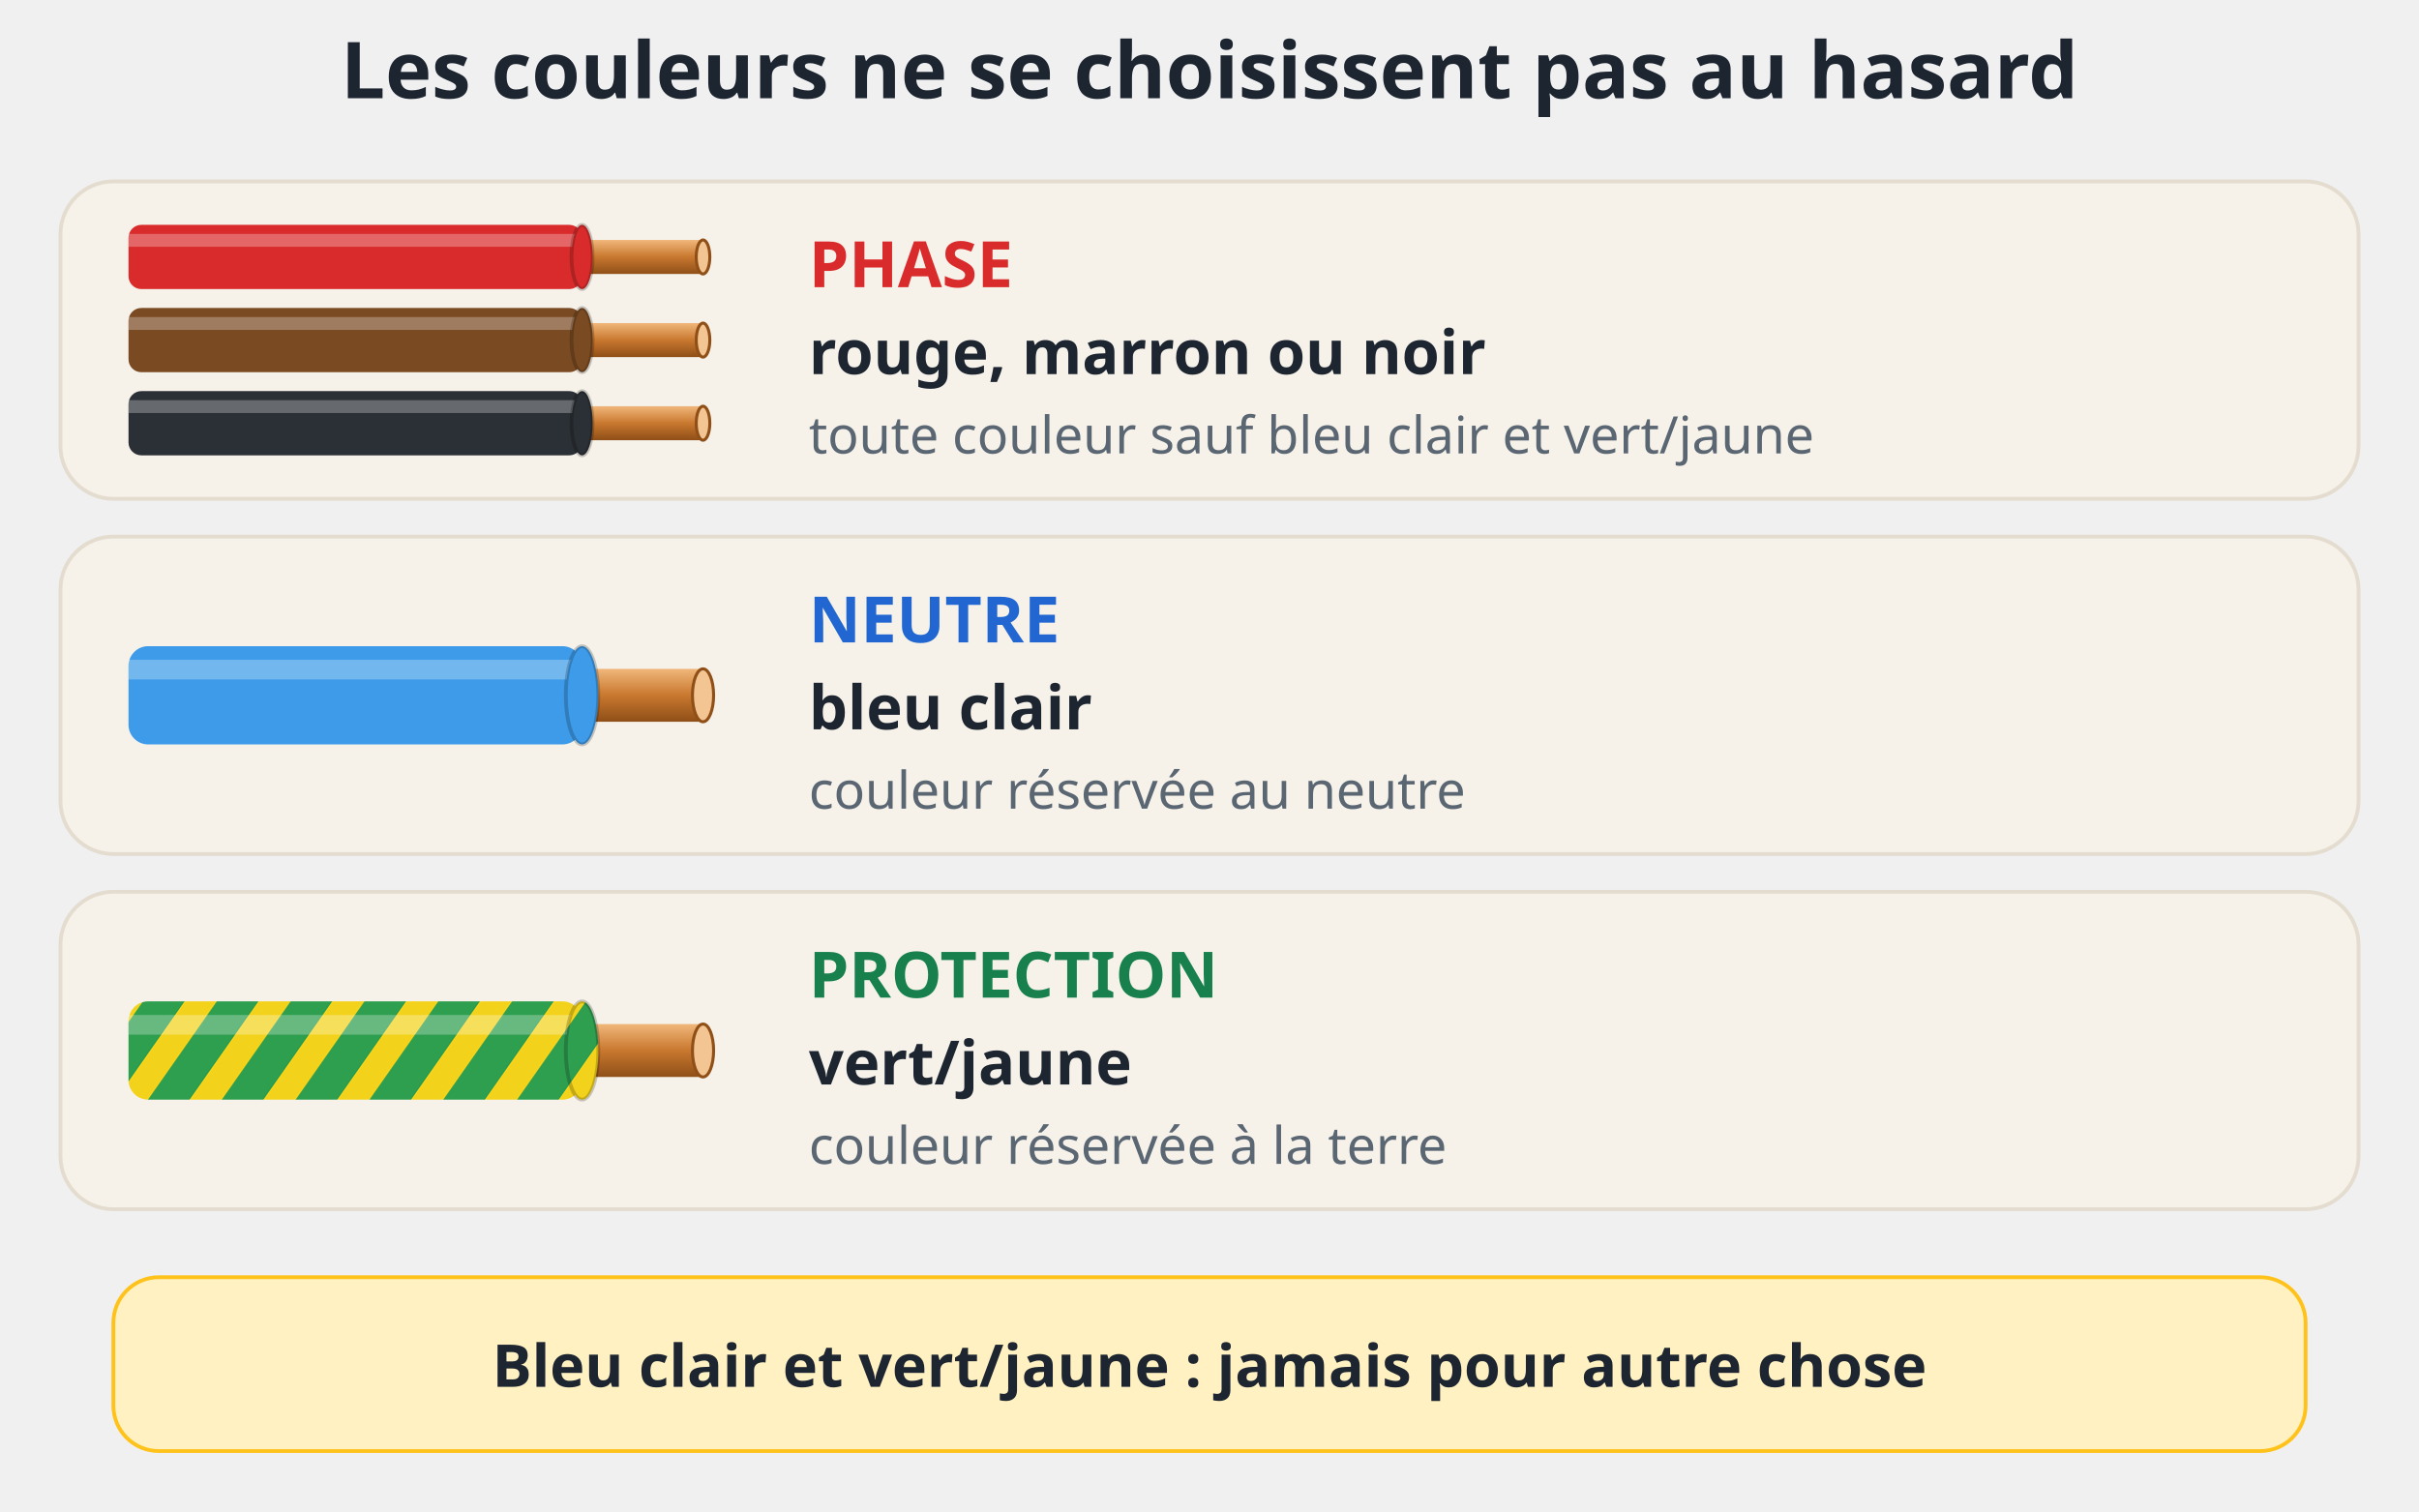
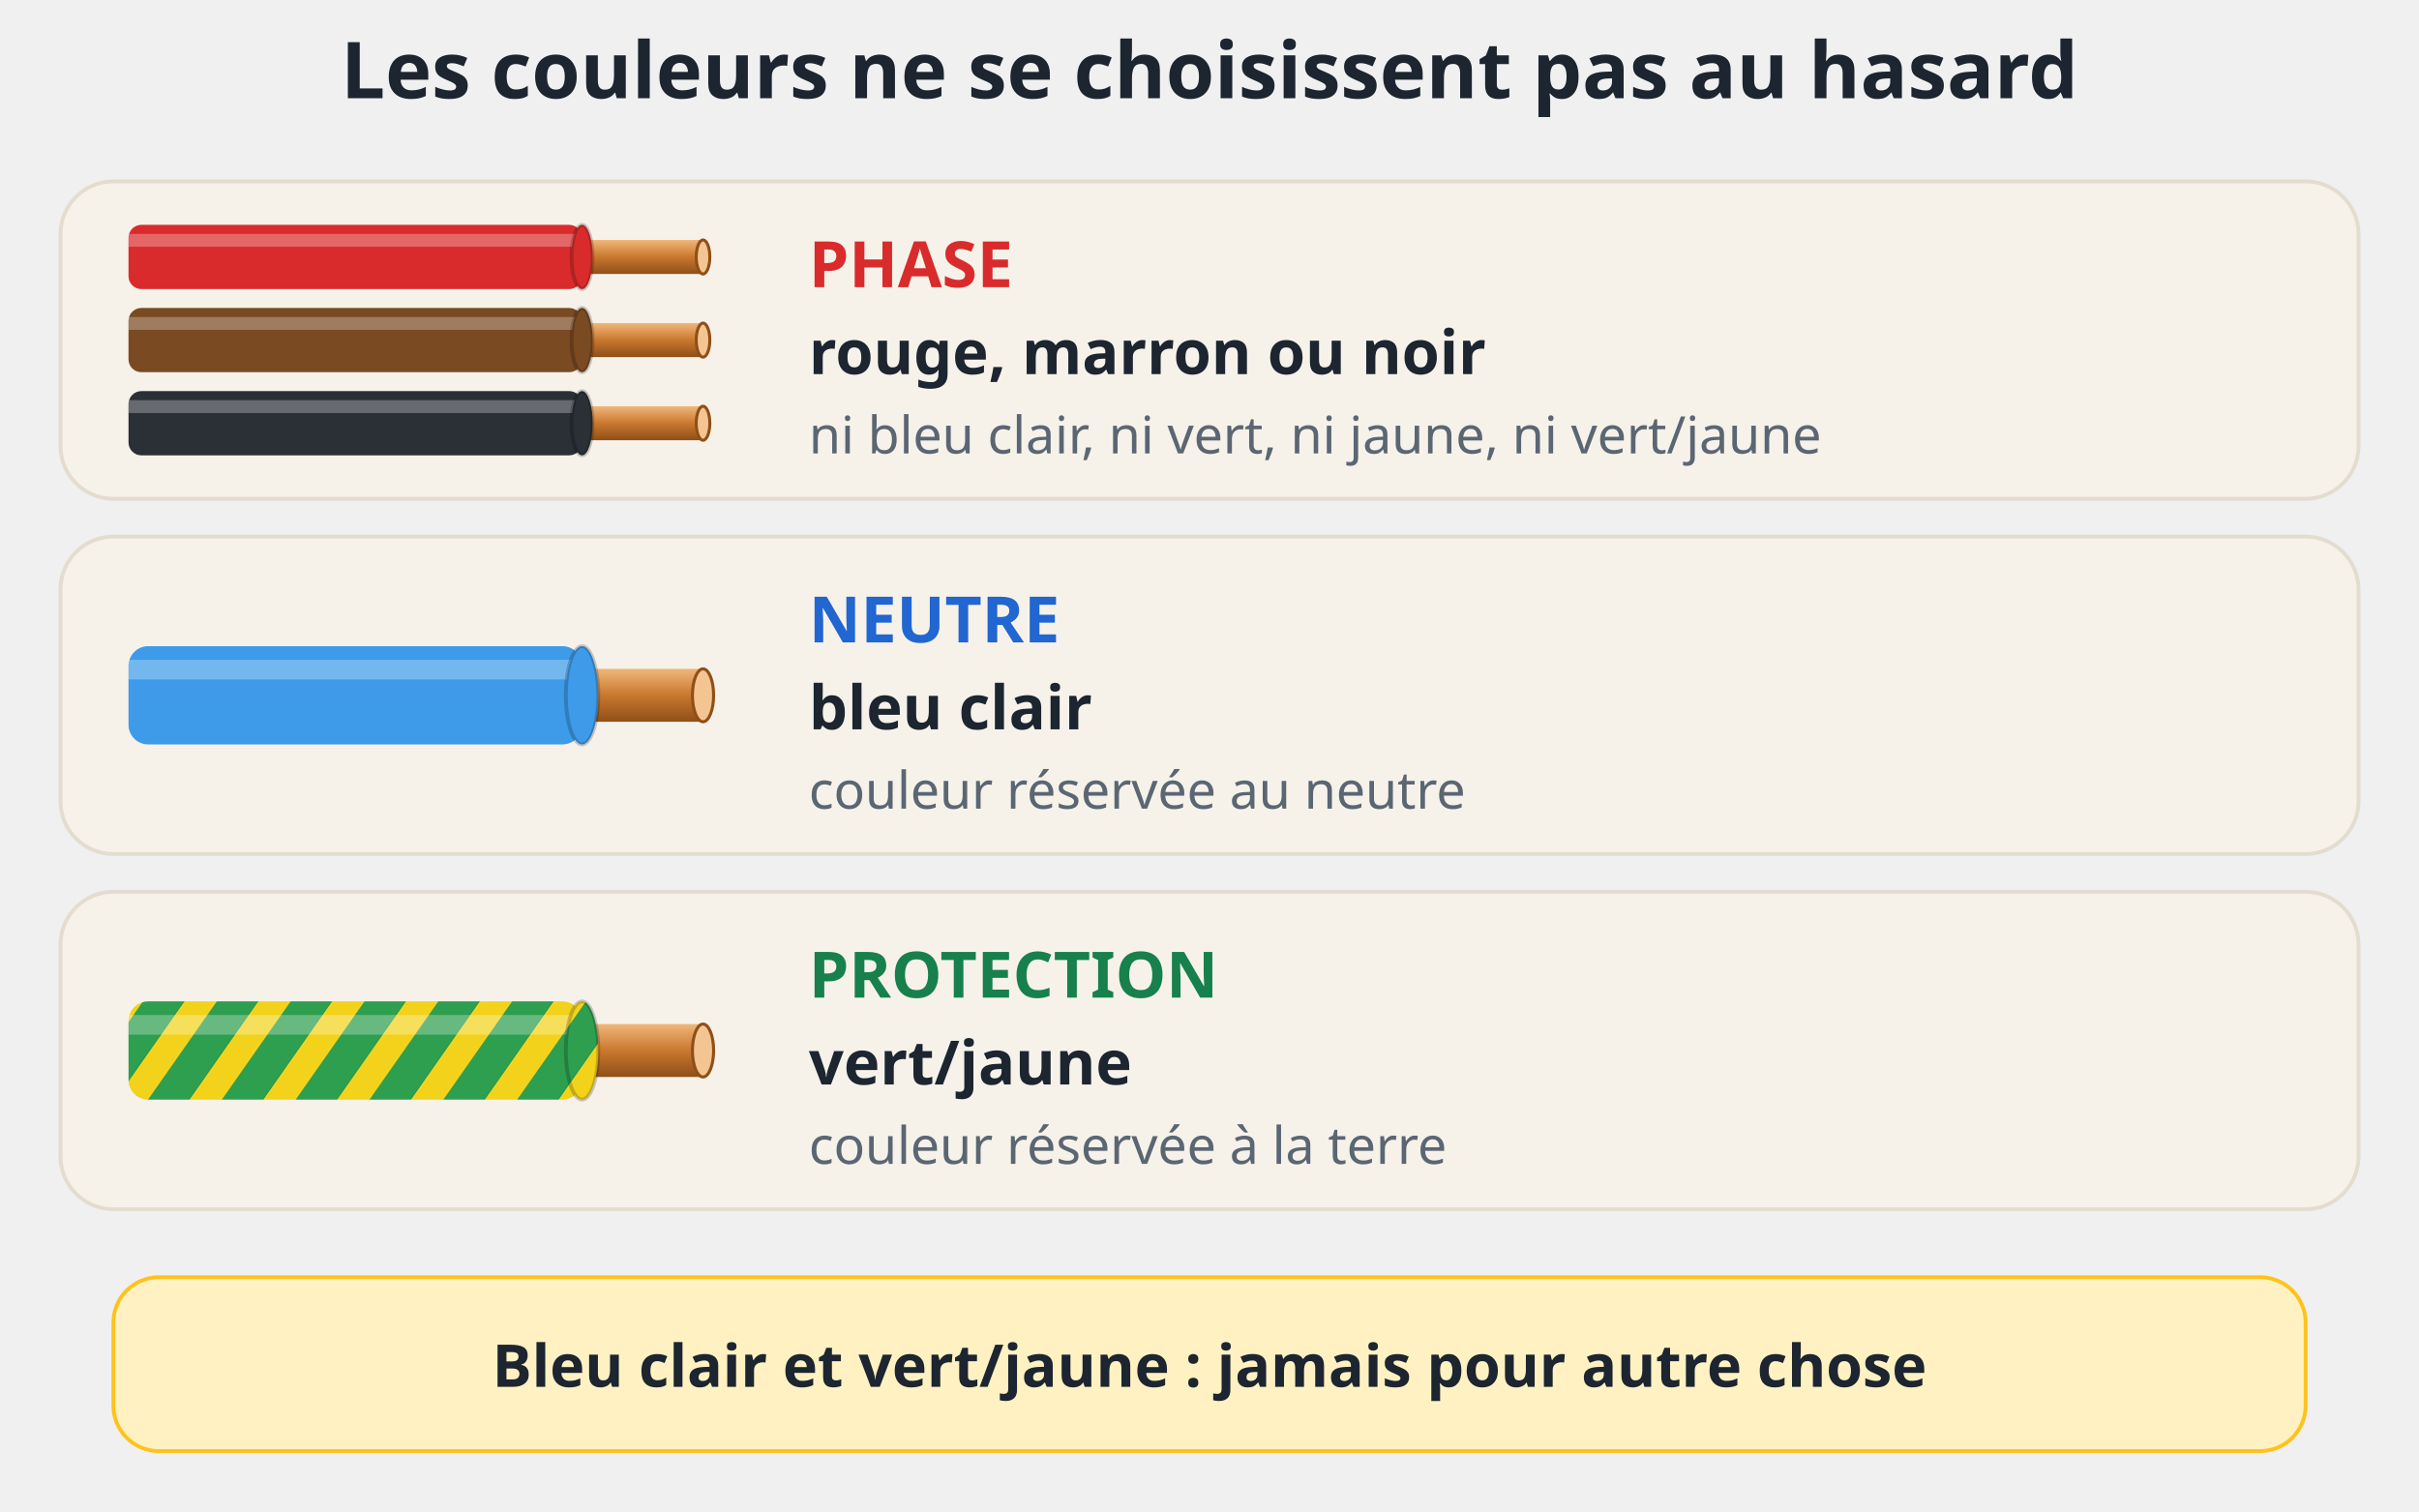
<svg xmlns="http://www.w3.org/2000/svg" viewBox="0 0 640 400" font-family="'Segoe UI',system-ui,sans-serif" role="img" aria-label="Couleurs des conducteurs : phase en rouge, marron ou noir ; neutre toujours en bleu clair ; conducteur de protection toujours en vert-jaune">
  <defs>
    <linearGradient id="corps" x1="0" y1="0" x2="1" y2="0">
      <stop offset="0" stop-color="#eef0f2" />
      <stop offset=".5" stop-color="#fdfdfd" />
      <stop offset="1" stop-color="#dfe2e6" />
    </linearGradient>
    <linearGradient id="nez" x1="0" y1="0" x2="0" y2="1">
      <stop offset="0" stop-color="#ffffff" />
      <stop offset="1" stop-color="#e9ebee" />
    </linearGradient>
    <linearGradient id="manette" x1="0" y1="0" x2="0" y2="1">
      <stop offset="0" stop-color="#4a5058" />
      <stop offset="1" stop-color="#23272c" />
    </linearGradient>
    <radialGradient id="vis" cx=".4" cy=".35" r=".7">
      <stop offset="0" stop-color="#f1f2f4" />
      <stop offset="1" stop-color="#8d949c" />
    </radialGradient>
    <linearGradient id="cuivreH" x1="0" y1="0" x2="0" y2="1">
      <stop offset="0" stop-color="#f0b77a" />
      <stop offset=".5" stop-color="#c9782f" />
      <stop offset="1" stop-color="#8f4f17" />
    </linearGradient>
    <linearGradient id="cuivreV" x1="0" y1="0" x2="1" y2="0">
      <stop offset="0" stop-color="#8f4f17" />
      <stop offset=".45" stop-color="#f0b77a" />
      <stop offset="1" stop-color="#9a5a1f" />
    </linearGradient>
    <linearGradient id="acierH" x1="0" y1="0" x2="0" y2="1">
      <stop offset="0" stop-color="#f4f5f7" />
      <stop offset=".5" stop-color="#aab1b9" />
      <stop offset="1" stop-color="#7d858e" />
    </linearGradient>
    <linearGradient id="cylH" x1="0" y1="0" x2="0" y2="1">
      <stop offset="0" stop-color="#d9dde1" />
      <stop offset=".35" stop-color="#ffffff" />
      <stop offset="1" stop-color="#c3c8ce" />
    </linearGradient>
    <linearGradient id="gaineV" x1="0" y1="0" x2="1" y2="0">
      <stop offset="0" stop-color="#a81d1d" />
      <stop offset=".4" stop-color="#ef4a4a" />
      <stop offset="1" stop-color="#b02020" />
    </linearGradient>
    <linearGradient id="chaud" x1="0" y1="0" x2="1" y2="0">
      <stop offset="0" stop-color="#3a3f46" />
      <stop offset=".5" stop-color="#e8590c" />
      <stop offset="1" stop-color="#ff3b1f" />
    </linearGradient>
    <linearGradient id="icta" x1="0" y1="0" x2="0" y2="1">
      <stop offset="0" stop-color="#8d949c" />
      <stop offset=".3" stop-color="#dfe3e7" />
      <stop offset="1" stop-color="#6b727a" />
    </linearGradient>
    <linearGradient id="tpc" x1="0" y1="0" x2="0" y2="1">
      <stop offset="0" stop-color="#b02020" />
      <stop offset=".3" stop-color="#ff6b5e" />
      <stop offset="1" stop-color="#8e1414" />
    </linearGradient>
    <linearGradient id="irl" x1="0" y1="0" x2="0" y2="1">
      <stop offset="0" stop-color="#aab1b9" />
      <stop offset=".3" stop-color="#f1f3f5" />
      <stop offset="1" stop-color="#8d949c" />
    </linearGradient>
    <linearGradient id="terre" x1="0" y1="0" x2="0" y2="1">
      <stop offset="0" stop-color="#c9a877" />
      <stop offset="1" stop-color="#a98557" />
    </linearGradient>
    <pattern id="vj" width="16" height="16" patternUnits="userSpaceOnUse" patternTransform="rotate(35)">
      <rect width="16" height="16" fill="#2e9e4f" />
      <rect width="7" height="16" fill="#f2d21a" />
    </pattern>
    <filter id="ombre" x="-15%" y="-15%" width="130%" height="140%">
      <feDropShadow dx="0" dy="4" stdDeviation="4" flood-color="#1b2430" flood-opacity=".25" />
    </filter>
    <g id="borne">
      <rect x="-12" y="-12" width="24" height="24" rx="4" fill="#2b3036" />
      <circle r="8" fill="url(#vis)" />
      <rect x="-6" y="-1.2" width="12" height="2.4" rx="1" fill="#5a616a" transform="rotate(-25)" />
    </g>
  </defs>
  <text x="320.0" y="26" text-anchor="middle" font-size="20.8" font-weight="800" fill="#1c2530">Les couleurs ne se choisissent pas au hasard</text>
  <rect x="16" y="48" width="608" height="84" rx="14" fill="#f6f2ea" stroke="#e3dccf" />
  <rect x="152" y="63.5" width="34" height="9" fill="url(#cuivreH)" />
  <ellipse cx="186" cy="68" rx="1.8" ry="4.5" fill="#f3c592" stroke="#8f4f17" stroke-width=".8" />
  <rect x="34" y="59.5" width="120" height="17" rx="3.4" fill="#d92b2b" />
  <rect x="34" y="61.9" width="120" height="3.4" fill="#fff" opacity=".28" />
  <ellipse cx="154" cy="68" rx="2.8" ry="8.5" fill="#d92b2b" stroke="#00000033" />
  <rect x="152" y="85.5" width="34" height="9" fill="url(#cuivreH)" />
  <ellipse cx="186" cy="90" rx="1.8" ry="4.5" fill="#f3c592" stroke="#8f4f17" stroke-width=".8" />
  <rect x="34" y="81.5" width="120" height="17" rx="3.4" fill="#7a4a22" />
  <rect x="34" y="83.9" width="120" height="3.4" fill="#fff" opacity=".28" />
  <ellipse cx="154" cy="90" rx="2.8" ry="8.5" fill="#7a4a22" stroke="#00000033" />
  <rect x="152" y="107.5" width="34" height="9" fill="url(#cuivreH)" />
  <ellipse cx="186" cy="112" rx="1.8" ry="4.5" fill="#f3c592" stroke="#8f4f17" stroke-width=".8" />
  <rect x="34" y="103.5" width="120" height="17" rx="3.4" fill="#2b3036" />
  <rect x="34" y="105.9" width="120" height="3.4" fill="#fff" opacity=".28" />
  <ellipse cx="154" cy="112" rx="2.8" ry="8.5" fill="#2b3036" stroke="#00000033" />
  <text x="214" y="76" text-anchor="start" font-size="16.9" font-weight="800" fill="#d92b2b">PHASE</text>
  <text x="214" y="99" text-anchor="start" font-size="16.2" font-weight="800" fill="#1c2530">rouge, marron ou noir</text>
-   <text x="214" y="120" text-anchor="start" font-size="13.7" font-weight="500" fill="#5b6673">toute couleur sauf bleu clair et vert/jaune</text>
+   <text x="214" y="120" text-anchor="start" font-size="13.7" font-weight="500" fill="#5b6673">ni bleu clair, ni vert, ni jaune, ni vert/jaune</text>
  <rect x="16" y="142" width="608" height="84" rx="14" fill="#f6f2ea" stroke="#e3dccf" />
  <rect x="152" y="177.0" width="34" height="14" fill="url(#cuivreH)" />
  <ellipse cx="186" cy="184" rx="2.8" ry="7.0" fill="#f3c592" stroke="#8f4f17" stroke-width=".8" />
  <rect x="34" y="171.0" width="120" height="26" rx="5.2" fill="#3d9be9" />
  <rect x="34" y="174.6" width="120" height="5.2" fill="#fff" opacity=".28" />
  <ellipse cx="154" cy="184" rx="4.3" ry="13.0" fill="#3d9be9" stroke="#00000033" />
  <text x="214" y="170" text-anchor="start" font-size="16.9" font-weight="800" fill="#2166d1">NEUTRE</text>
  <text x="214" y="193" text-anchor="start" font-size="16.2" font-weight="800" fill="#1c2530">bleu clair</text>
  <text x="214" y="214" text-anchor="start" font-size="13.7" font-weight="500" fill="#5b6673">couleur réservée au neutre</text>
  <rect x="16" y="236" width="608" height="84" rx="14" fill="#f6f2ea" stroke="#e3dccf" />
  <rect x="152" y="271.0" width="34" height="14" fill="url(#cuivreH)" />
  <ellipse cx="186" cy="278" rx="2.8" ry="7.0" fill="#f3c592" stroke="#8f4f17" stroke-width=".8" />
  <rect x="34" y="265.0" width="120" height="26" rx="5.2" fill="url(#vj)" />
  <rect x="34" y="268.6" width="120" height="5.2" fill="#fff" opacity=".28" />
  <ellipse cx="154" cy="278" rx="4.3" ry="13.0" fill="url(#vj)" stroke="#00000033" />
  <text x="214" y="264" text-anchor="start" font-size="16.9" font-weight="800" fill="#17804c">PROTECTION</text>
  <text x="214" y="287" text-anchor="start" font-size="16.2" font-weight="800" fill="#1c2530">vert/jaune</text>
  <text x="214" y="308" text-anchor="start" font-size="13.7" font-weight="500" fill="#5b6673">couleur réservée à la terre</text>
  <rect x="30" y="338" width="580" height="46" rx="12" fill="#fff1c2" stroke="#ffc21a" />
  <text x="320" y="367" text-anchor="middle" font-size="15.6" font-weight="800" fill="#1c2530">Bleu clair et vert/jaune : jamais pour autre chose</text>
</svg>
